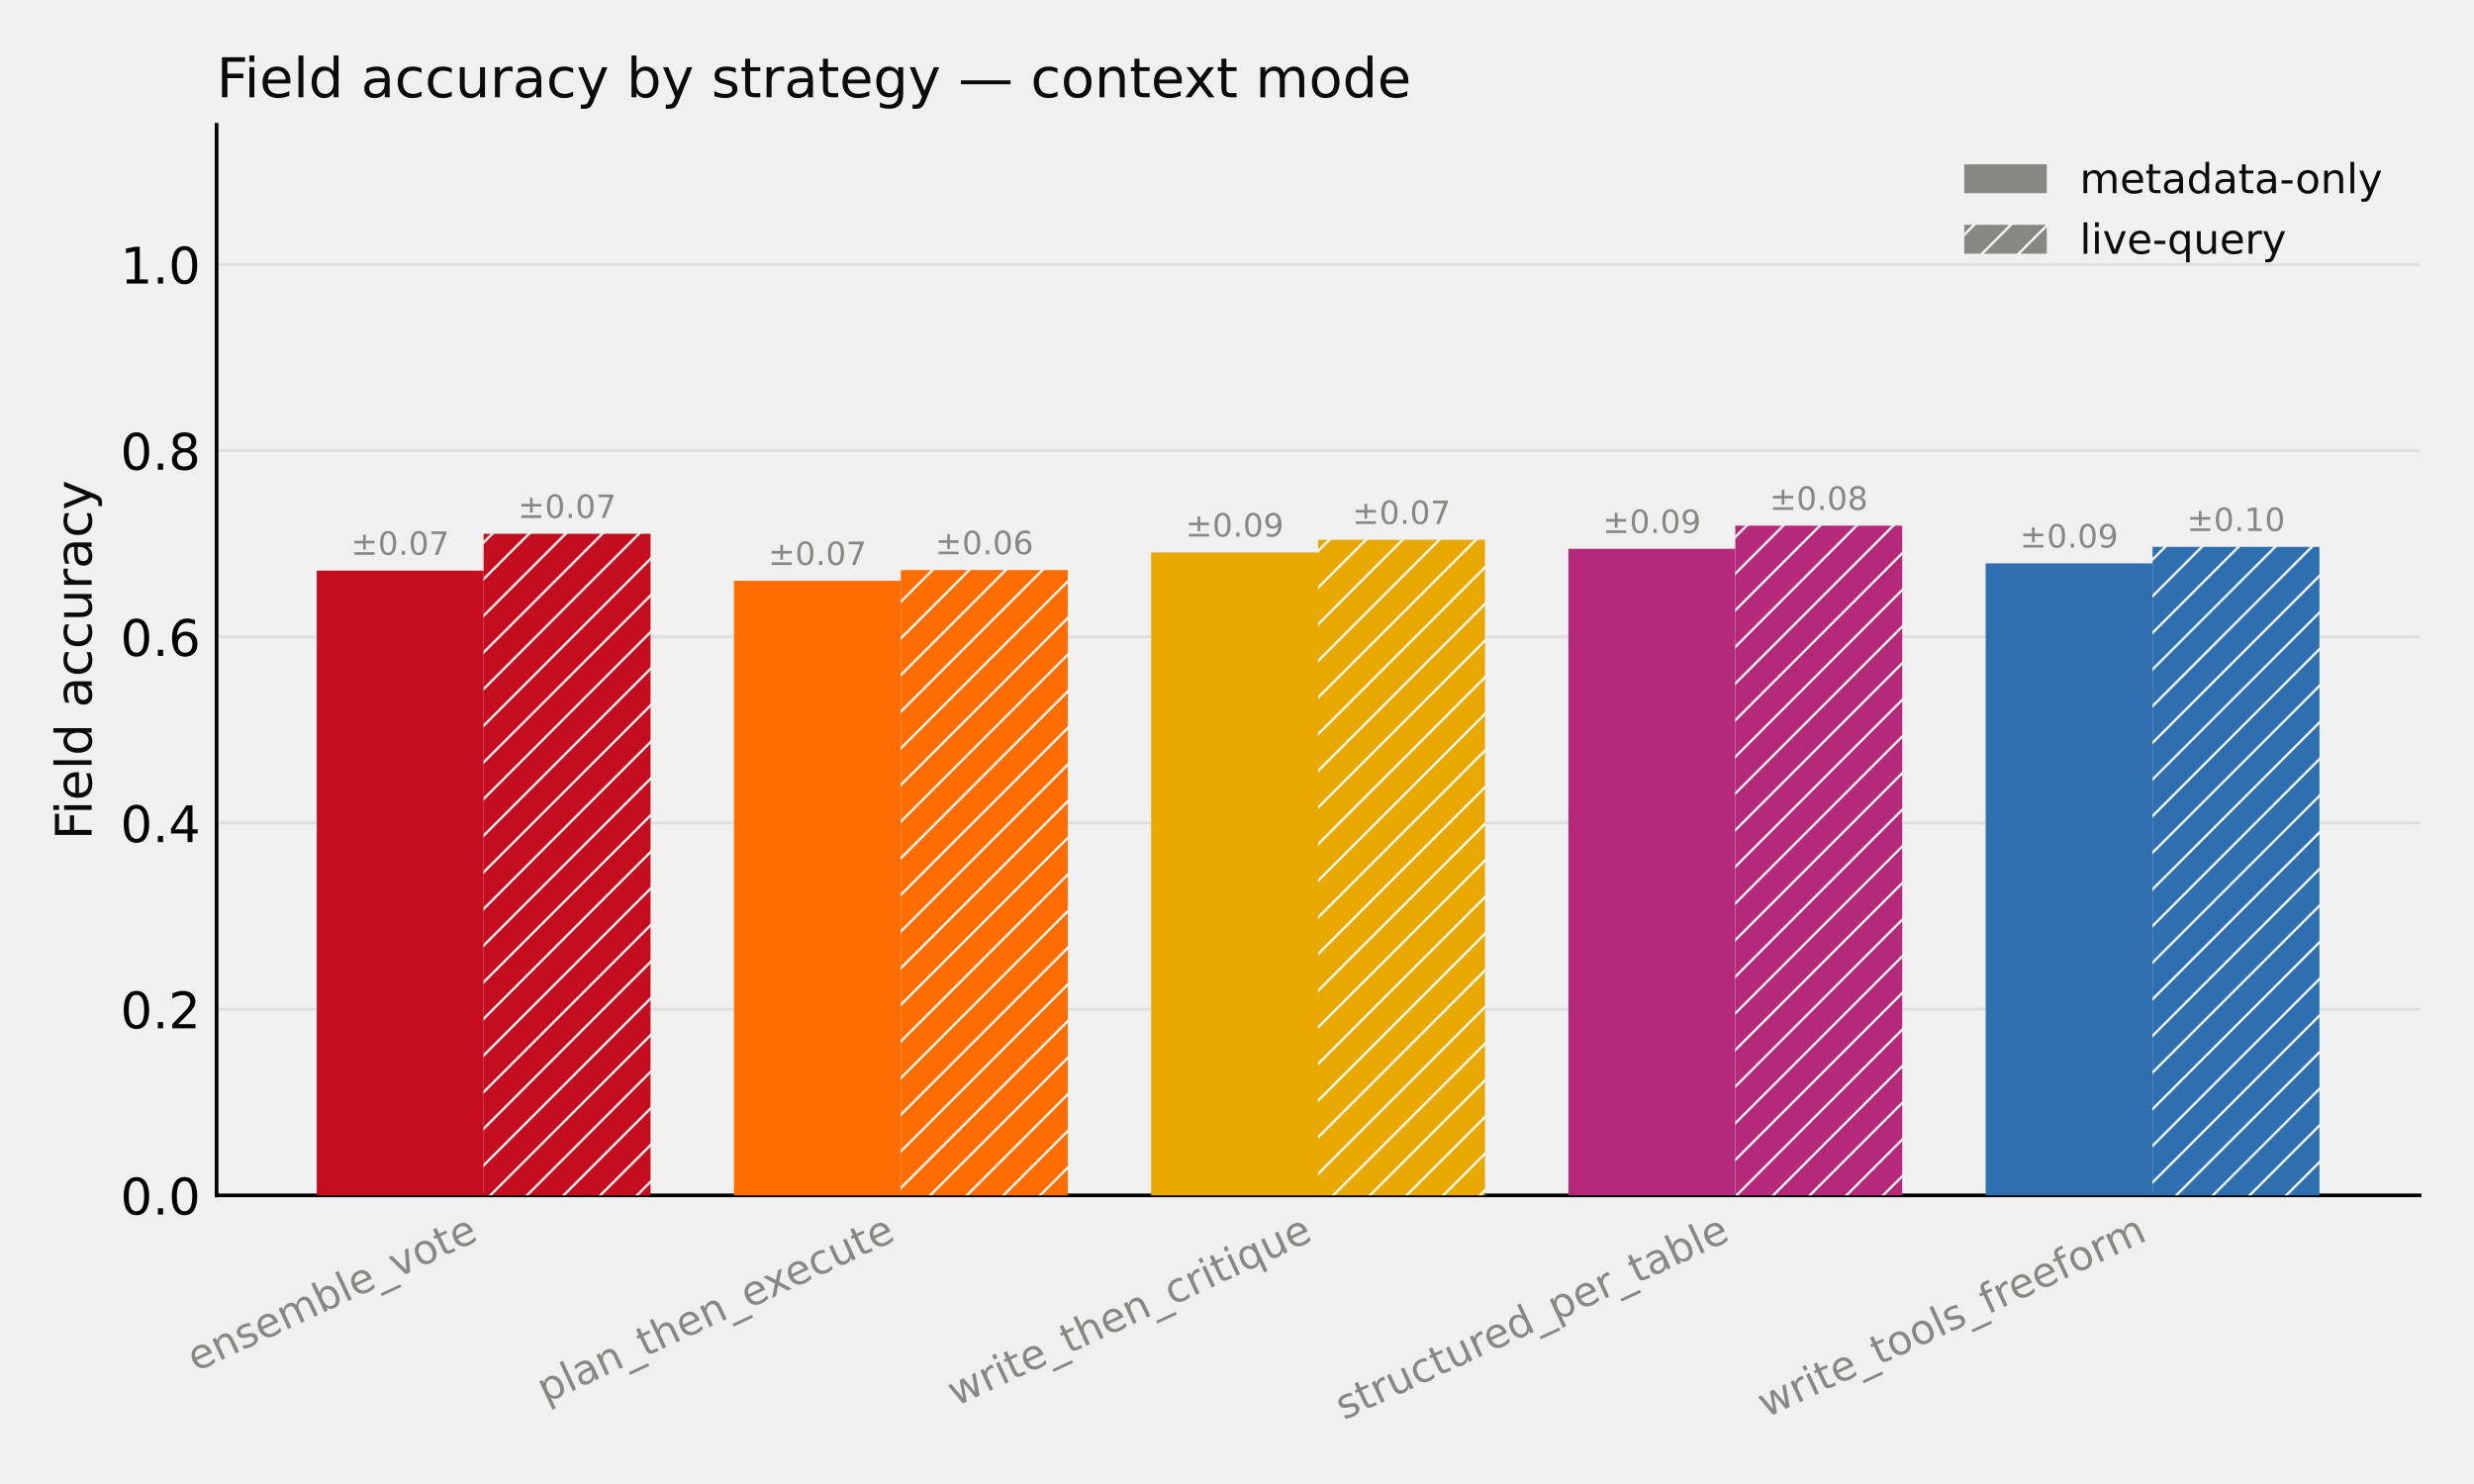
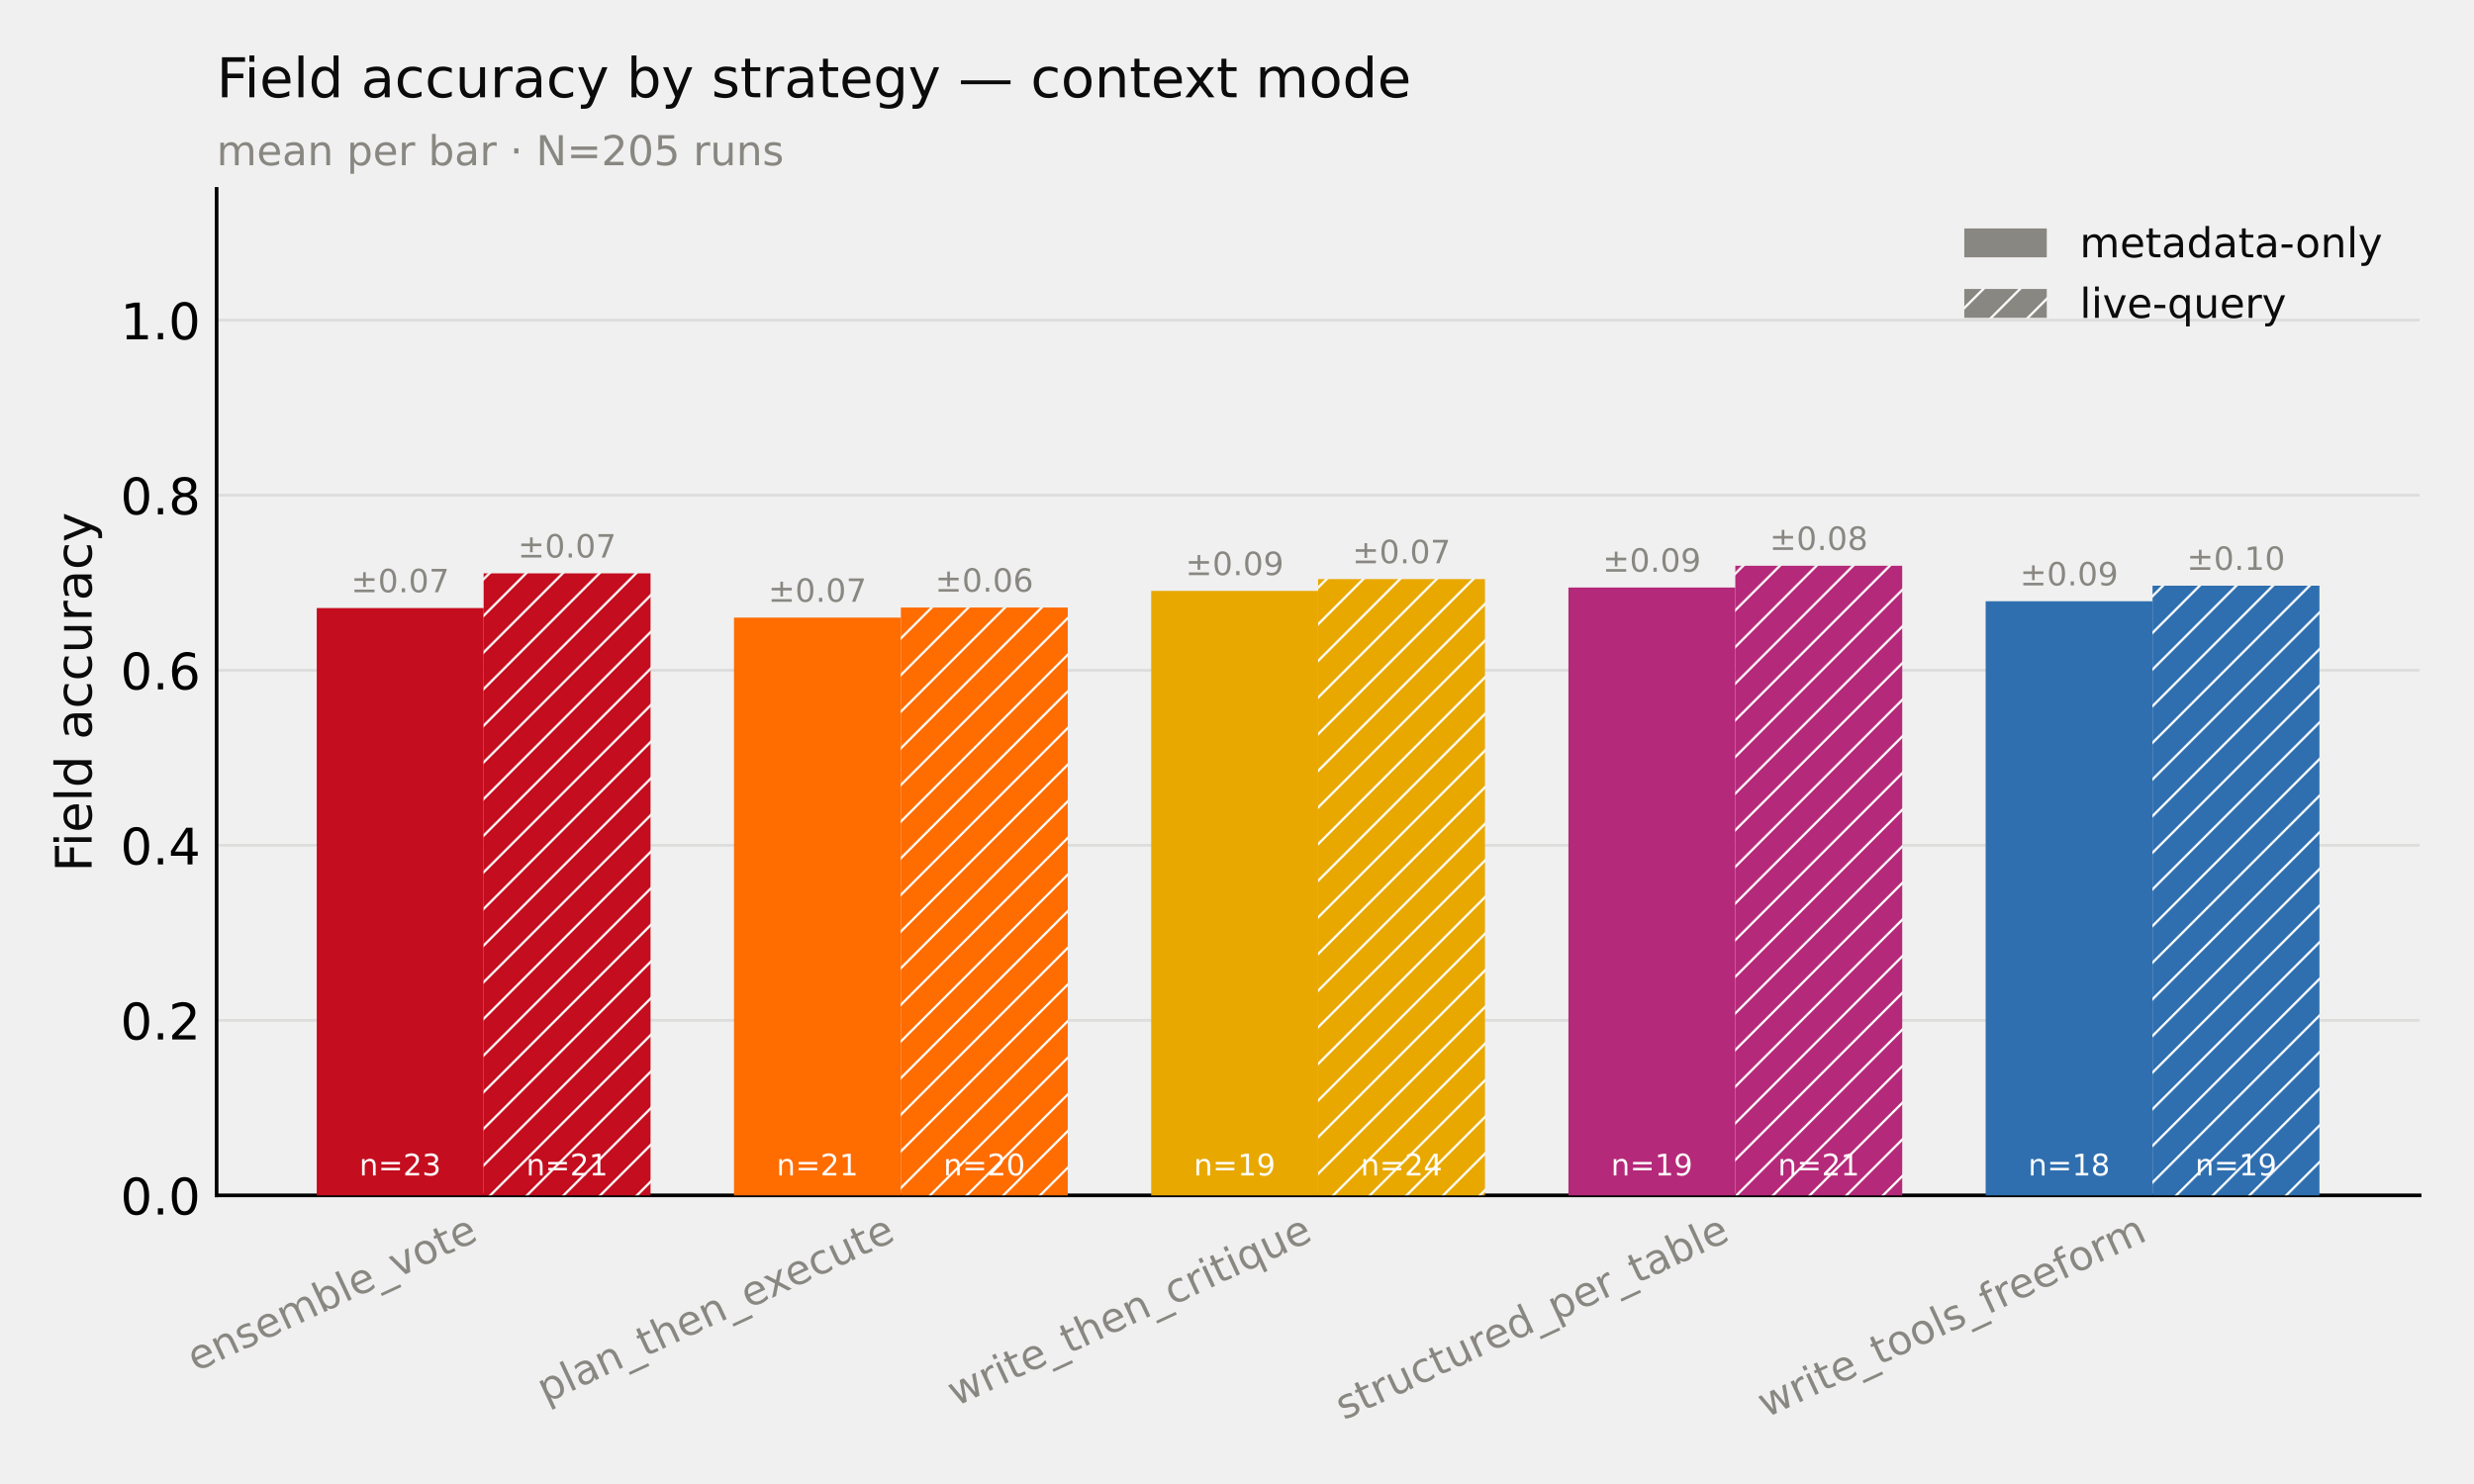
<svg xmlns="http://www.w3.org/2000/svg" width="540pt" height="324pt" viewBox="0 0 540 324" version="1.1">
  <defs>
    <style type="text/css">*{stroke-linejoin: round; stroke-linecap: butt}</style>
  </defs>
  <g id="figure_1">
    <g id="patch_1">
      <path d="M 0 324  L 540 324  L 540 0  L 0 0  L 0 324  z " style="fill: none" />
    </g>
    <g id="axes_1">
      <g id="patch_2">
-         <path d="M 47.28 260.982  L 528.12 260.982  L 528.12 27.24  L 47.28 27.24  L 47.28 260.982  z " style="fill: none" />
+         <path d="M 47.28 260.982  L 528.12 260.982  L 528.12 41.24  L 47.28 41.24  L 47.28 260.982  z " style="fill: none" />
      </g>
      <g id="matplotlib.axis_1">
        <g id="xtick_1">
          <g id="line2d_1" />
          <g id="text_1">
            <text style="font-size: 9px; font-family: 'DejaVu Sans', 'Bitstream Vera Sans', 'Computer Modern Sans Serif', 'Lucida Grande', 'Verdana', 'Geneva', 'Lucid', 'Arial', 'Helvetica', 'Avant Garde', sans-serif; fill: #898781" transform="translate(42.68812 299.5812) rotate(-25)">ensemble_vote</text>
          </g>
        </g>
        <g id="xtick_2">
          <g id="line2d_2" />
          <g id="text_2">
            <text style="font-size: 9px; font-family: 'DejaVu Sans', 'Bitstream Vera Sans', 'Computer Modern Sans Serif', 'Lucida Grande', 'Verdana', 'Geneva', 'Lucid', 'Arial', 'Helvetica', 'Avant Garde', sans-serif; fill: #898781" transform="translate(119.0716 306.4289) rotate(-25)">plan_then_execute</text>
          </g>
        </g>
        <g id="xtick_3">
          <g id="line2d_3" />
          <g id="text_3">
            <text style="font-size: 9px; font-family: 'DejaVu Sans', 'Bitstream Vera Sans', 'Computer Modern Sans Serif', 'Lucida Grande', 'Verdana', 'Geneva', 'Lucid', 'Arial', 'Helvetica', 'Avant Garde', sans-serif; fill: #898781" transform="translate(208.6499 307.1236) rotate(-25)">write_then_critique</text>
          </g>
        </g>
        <g id="xtick_4">
          <g id="line2d_4" />
          <g id="text_4">
            <text style="font-size: 9px; font-family: 'DejaVu Sans', 'Bitstream Vera Sans', 'Computer Modern Sans Serif', 'Lucida Grande', 'Verdana', 'Geneva', 'Lucid', 'Arial', 'Helvetica', 'Avant Garde', sans-serif; fill: #898781" transform="translate(293.3163 310.1088) rotate(-25)">structured_per_table</text>
          </g>
        </g>
        <g id="xtick_5">
          <g id="line2d_5" />
          <g id="text_5">
            <text style="font-size: 9px; font-family: 'DejaVu Sans', 'Bitstream Vera Sans', 'Computer Modern Sans Serif', 'Lucida Grande', 'Verdana', 'Geneva', 'Lucid', 'Arial', 'Helvetica', 'Avant Garde', sans-serif; fill: #898781" transform="translate(385.4843 309.5959) rotate(-25)">write_tools_freeform</text>
          </g>
        </g>
      </g>
      <g id="matplotlib.axis_2">
        <g id="ytick_1">
          <g id="line2d_6">
-             <path d="M 47.28 260.982  L 528.12 260.982  " clip-path="url(#pa8f2ca8ea6)" style="fill: none; stroke: #898781; stroke-opacity: 0.18; stroke-width: 0.6; stroke-linecap: square" />
+             <path d="M 47.28 260.982  L 528.12 260.982  " clip-path="url(#pb5401969fd)" style="fill: none; stroke: #898781; stroke-opacity: 0.18; stroke-width: 0.6; stroke-linecap: square" />
          </g>
          <g id="line2d_7" />
          <g id="text_6">
            <text style="font-size: 11px; font-family: 'DejaVu Sans', 'Bitstream Vera Sans', 'Computer Modern Sans Serif', 'Lucida Grande', 'Verdana', 'Geneva', 'Lucid', 'Arial', 'Helvetica', 'Avant Garde', sans-serif; text-anchor: end" x="43.78" y="265.161" transform="rotate(-0 43.78 265.1614)">0.0</text>
          </g>
        </g>
        <g id="ytick_2">
          <g id="line2d_8">
-             <path d="M 47.28 220.331  L 528.12 220.331  " clip-path="url(#pa8f2ca8ea6)" style="fill: none; stroke: #898781; stroke-opacity: 0.18; stroke-width: 0.6; stroke-linecap: square" />
+             <path d="M 47.28 222.766  L 528.12 222.766  " clip-path="url(#pb5401969fd)" style="fill: none; stroke: #898781; stroke-opacity: 0.18; stroke-width: 0.6; stroke-linecap: square" />
          </g>
          <g id="line2d_9" />
          <g id="text_7">
-             <text style="font-size: 11px; font-family: 'DejaVu Sans', 'Bitstream Vera Sans', 'Computer Modern Sans Serif', 'Lucida Grande', 'Verdana', 'Geneva', 'Lucid', 'Arial', 'Helvetica', 'Avant Garde', sans-serif; text-anchor: end" x="43.78" y="224.511" transform="rotate(-0 43.78 224.5105)">0.2</text>
+             <text style="font-size: 11px; font-family: 'DejaVu Sans', 'Bitstream Vera Sans', 'Computer Modern Sans Serif', 'Lucida Grande', 'Verdana', 'Geneva', 'Lucid', 'Arial', 'Helvetica', 'Avant Garde', sans-serif; text-anchor: end" x="43.78" y="226.945" transform="rotate(-0 43.78 226.9453)">0.2</text>
          </g>
        </g>
        <g id="ytick_3">
          <g id="line2d_10">
-             <path d="M 47.28 179.681  L 528.12 179.681  " clip-path="url(#pa8f2ca8ea6)" style="fill: none; stroke: #898781; stroke-opacity: 0.18; stroke-width: 0.6; stroke-linecap: square" />
+             <path d="M 47.28 184.55  L 528.12 184.55  " clip-path="url(#pb5401969fd)" style="fill: none; stroke: #898781; stroke-opacity: 0.18; stroke-width: 0.6; stroke-linecap: square" />
          </g>
          <g id="line2d_11" />
          <g id="text_8">
-             <text style="font-size: 11px; font-family: 'DejaVu Sans', 'Bitstream Vera Sans', 'Computer Modern Sans Serif', 'Lucida Grande', 'Verdana', 'Geneva', 'Lucid', 'Arial', 'Helvetica', 'Avant Garde', sans-serif; text-anchor: end" x="43.78" y="183.86" transform="rotate(-0 43.78 183.8597)">0.4</text>
+             <text style="font-size: 11px; font-family: 'DejaVu Sans', 'Bitstream Vera Sans', 'Computer Modern Sans Serif', 'Lucida Grande', 'Verdana', 'Geneva', 'Lucid', 'Arial', 'Helvetica', 'Avant Garde', sans-serif; text-anchor: end" x="43.78" y="188.729" transform="rotate(-0 43.78 188.7293)">0.4</text>
          </g>
        </g>
        <g id="ytick_4">
          <g id="line2d_12">
-             <path d="M 47.28 139.03  L 528.12 139.03  " clip-path="url(#pa8f2ca8ea6)" style="fill: none; stroke: #898781; stroke-opacity: 0.18; stroke-width: 0.6; stroke-linecap: square" />
+             <path d="M 47.28 146.334  L 528.12 146.334  " clip-path="url(#pb5401969fd)" style="fill: none; stroke: #898781; stroke-opacity: 0.18; stroke-width: 0.6; stroke-linecap: square" />
          </g>
          <g id="line2d_13" />
          <g id="text_9">
-             <text style="font-size: 11px; font-family: 'DejaVu Sans', 'Bitstream Vera Sans', 'Computer Modern Sans Serif', 'Lucida Grande', 'Verdana', 'Geneva', 'Lucid', 'Arial', 'Helvetica', 'Avant Garde', sans-serif; text-anchor: end" x="43.78" y="143.209" transform="rotate(-0 43.78 143.2089)">0.6</text>
+             <text style="font-size: 11px; font-family: 'DejaVu Sans', 'Bitstream Vera Sans', 'Computer Modern Sans Serif', 'Lucida Grande', 'Verdana', 'Geneva', 'Lucid', 'Arial', 'Helvetica', 'Avant Garde', sans-serif; text-anchor: end" x="43.78" y="150.513" transform="rotate(-0 43.78 150.5133)">0.6</text>
          </g>
        </g>
        <g id="ytick_5">
          <g id="line2d_14">
-             <path d="M 47.28 98.379  L 528.12 98.379  " clip-path="url(#pa8f2ca8ea6)" style="fill: none; stroke: #898781; stroke-opacity: 0.18; stroke-width: 0.6; stroke-linecap: square" />
+             <path d="M 47.28 108.118  L 528.12 108.118  " clip-path="url(#pb5401969fd)" style="fill: none; stroke: #898781; stroke-opacity: 0.18; stroke-width: 0.6; stroke-linecap: square" />
          </g>
          <g id="line2d_15" />
          <g id="text_10">
-             <text style="font-size: 11px; font-family: 'DejaVu Sans', 'Bitstream Vera Sans', 'Computer Modern Sans Serif', 'Lucida Grande', 'Verdana', 'Geneva', 'Lucid', 'Arial', 'Helvetica', 'Avant Garde', sans-serif; text-anchor: end" x="43.78" y="102.558" transform="rotate(-0 43.78 102.5581)">0.8</text>
+             <text style="font-size: 11px; font-family: 'DejaVu Sans', 'Bitstream Vera Sans', 'Computer Modern Sans Serif', 'Lucida Grande', 'Verdana', 'Geneva', 'Lucid', 'Arial', 'Helvetica', 'Avant Garde', sans-serif; text-anchor: end" x="43.78" y="112.297" transform="rotate(-0 43.78 112.2972)">0.8</text>
          </g>
        </g>
        <g id="ytick_6">
          <g id="line2d_16">
-             <path d="M 47.28 57.728  L 528.12 57.728  " clip-path="url(#pa8f2ca8ea6)" style="fill: none; stroke: #898781; stroke-opacity: 0.18; stroke-width: 0.6; stroke-linecap: square" />
+             <path d="M 47.28 69.902  L 528.12 69.902  " clip-path="url(#pb5401969fd)" style="fill: none; stroke: #898781; stroke-opacity: 0.18; stroke-width: 0.6; stroke-linecap: square" />
          </g>
          <g id="line2d_17" />
          <g id="text_11">
-             <text style="font-size: 11px; font-family: 'DejaVu Sans', 'Bitstream Vera Sans', 'Computer Modern Sans Serif', 'Lucida Grande', 'Verdana', 'Geneva', 'Lucid', 'Arial', 'Helvetica', 'Avant Garde', sans-serif; text-anchor: end" x="43.78" y="61.907" transform="rotate(-0 43.78 61.90726)">1.0</text>
+             <text style="font-size: 11px; font-family: 'DejaVu Sans', 'Bitstream Vera Sans', 'Computer Modern Sans Serif', 'Lucida Grande', 'Verdana', 'Geneva', 'Lucid', 'Arial', 'Helvetica', 'Avant Garde', sans-serif; text-anchor: end" x="43.78" y="74.081" transform="rotate(-0 43.78 74.08117)">1.0</text>
          </g>
        </g>
        <g id="text_12">
-           <text style="font-size: 11px; font-family: 'DejaVu Sans', 'Bitstream Vera Sans', 'Computer Modern Sans Serif', 'Lucida Grande', 'Verdana', 'Geneva', 'Lucid', 'Arial', 'Helvetica', 'Avant Garde', sans-serif; text-anchor: middle; fill: #0b0b0b" x="19.999" y="144.111" transform="rotate(-90 19.99891 144.1111)">Field accuracy</text>
+           <text style="font-size: 11px; font-family: 'DejaVu Sans', 'Bitstream Vera Sans', 'Computer Modern Sans Serif', 'Lucida Grande', 'Verdana', 'Geneva', 'Lucid', 'Arial', 'Helvetica', 'Avant Garde', sans-serif; text-anchor: middle; fill: #0b0b0b" x="19.999" y="151.111" transform="rotate(-90 19.99891 151.1111)">Field accuracy</text>
        </g>
      </g>
      <g id="patch_3">
-         <path d="M 47.28 260.982  L 47.28 27.24  " style="fill: none; stroke: #000000; stroke-width: 0.8; stroke-linejoin: miter; stroke-linecap: square" />
+         <path d="M 47.28 260.982  L 47.28 41.24  " style="fill: none; stroke: #000000; stroke-width: 0.8; stroke-linejoin: miter; stroke-linecap: square" />
      </g>
      <g id="patch_4">
        <path d="M 47.28 260.982  L 528.12 260.982  " style="fill: none; stroke: #000000; stroke-width: 0.8; stroke-linejoin: miter; stroke-linecap: square" />
      </g>
      <g id="patch_5">
-         <path d="M 69.136 260.982  L 105.564 260.982  L 105.564 124.589  L 69.136 124.589  z " clip-path="url(#pa8f2ca8ea6)" style="fill: #c40d1e" />
+         <path d="M 69.136 260.982  L 105.564 260.982  L 105.564 132.758  L 69.136 132.758  z " clip-path="url(#pb5401969fd)" style="fill: #c40d1e" />
      </g>
      <g id="patch_6">
-         <path d="M 160.205 260.982  L 196.632 260.982  L 196.632 126.807  L 160.205 126.807  z " clip-path="url(#pa8f2ca8ea6)" style="fill: #ff6c00" />
+         <path d="M 160.205 260.982  L 196.632 260.982  L 196.632 134.843  L 160.205 134.843  z " clip-path="url(#pb5401969fd)" style="fill: #ff6c00" />
      </g>
      <g id="patch_7">
-         <path d="M 251.273 260.982  L 287.7 260.982  L 287.7 120.608  L 251.273 120.608  z " clip-path="url(#pa8f2ca8ea6)" style="fill: #e8a800" />
+         <path d="M 251.273 260.982  L 287.7 260.982  L 287.7 129.016  L 251.273 129.016  z " clip-path="url(#pb5401969fd)" style="fill: #e8a800" />
      </g>
      <g id="patch_8">
-         <path d="M 342.341 260.982  L 378.768 260.982  L 378.768 119.823  L 342.341 119.823  z " clip-path="url(#pa8f2ca8ea6)" style="fill: #b5297a" />
+         <path d="M 342.341 260.982  L 378.768 260.982  L 378.768 128.278  L 342.341 128.278  z " clip-path="url(#pb5401969fd)" style="fill: #b5297a" />
      </g>
      <g id="patch_9">
-         <path d="M 433.409 260.982  L 469.836 260.982  L 469.836 123.007  L 433.409 123.007  z " clip-path="url(#pa8f2ca8ea6)" style="fill: #2f6fb0" />
+         <path d="M 433.409 260.982  L 469.836 260.982  L 469.836 131.271  L 433.409 131.271  z " clip-path="url(#pb5401969fd)" style="fill: #2f6fb0" />
      </g>
      <g id="patch_10">
-         <path d="M 105.564 260.982  L 141.991 260.982  L 141.991 116.534  L 105.564 116.534  z " clip-path="url(#pa8f2ca8ea6)" style="fill: url(#hd63238c60b)" />
+         <path d="M 105.564 260.982  L 141.991 260.982  L 141.991 125.186  L 105.564 125.186  z " clip-path="url(#pb5401969fd)" style="fill: url(#hd63238c60b)" />
      </g>
      <g id="patch_11">
-         <path d="M 196.632 260.982  L 233.059 260.982  L 233.059 124.465  L 196.632 124.465  z " clip-path="url(#pa8f2ca8ea6)" style="fill: url(#hb3a4e5a301)" />
+         <path d="M 196.632 260.982  L 233.059 260.982  L 233.059 132.642  L 196.632 132.642  z " clip-path="url(#pb5401969fd)" style="fill: url(#hb3a4e5a301)" />
      </g>
      <g id="patch_12">
-         <path d="M 287.7 260.982  L 324.127 260.982  L 324.127 117.853  L 287.7 117.853  z " clip-path="url(#pa8f2ca8ea6)" style="fill: url(#hf066d455e1)" />
+         <path d="M 287.7 260.982  L 324.127 260.982  L 324.127 126.426  L 287.7 126.426  z " clip-path="url(#pb5401969fd)" style="fill: url(#hf066d455e1)" />
      </g>
      <g id="patch_13">
-         <path d="M 378.768 260.982  L 415.195 260.982  L 415.195 114.772  L 378.768 114.772  z " clip-path="url(#pa8f2ca8ea6)" style="fill: url(#hbef05e4845)" />
+         <path d="M 378.768 260.982  L 415.195 260.982  L 415.195 123.529  L 378.768 123.529  z " clip-path="url(#pb5401969fd)" style="fill: url(#hbef05e4845)" />
      </g>
      <g id="patch_14">
-         <path d="M 469.836 260.982  L 506.264 260.982  L 506.264 119.394  L 469.836 119.394  z " clip-path="url(#pa8f2ca8ea6)" style="fill: url(#h7c9b8da344)" />
+         <path d="M 469.836 260.982  L 506.264 260.982  L 506.264 127.875  L 469.836 127.875  z " clip-path="url(#pb5401969fd)" style="fill: url(#h7c9b8da344)" />
      </g>
      <g id="text_13">
-         <text style="font-size: 7px; font-family: 'DejaVu Sans', 'Bitstream Vera Sans', 'Computer Modern Sans Serif', 'Lucida Grande', 'Verdana', 'Geneva', 'Lucid', 'Arial', 'Helvetica', 'Avant Garde', sans-serif; text-anchor: middle; fill: #898781" x="87.35" y="121.133" transform="rotate(-0 87.35 121.1328)">±0.07</text>
+         <text style="font-size: 7px; font-family: 'DejaVu Sans', 'Bitstream Vera Sans', 'Computer Modern Sans Serif', 'Lucida Grande', 'Verdana', 'Geneva', 'Lucid', 'Arial', 'Helvetica', 'Avant Garde', sans-serif; text-anchor: middle; fill: #898781" x="87.35" y="129.302" transform="rotate(-0 87.35 129.3021)">±0.07</text>
      </g>
      <g id="text_14">
-         <text style="font-size: 7px; font-family: 'DejaVu Sans', 'Bitstream Vera Sans', 'Computer Modern Sans Serif', 'Lucida Grande', 'Verdana', 'Geneva', 'Lucid', 'Arial', 'Helvetica', 'Avant Garde', sans-serif; text-anchor: middle; fill: #898781" x="178.418" y="123.351" transform="rotate(-0 178.4182 123.351)">±0.07</text>
+         <text style="font-size: 7px; font-family: 'DejaVu Sans', 'Bitstream Vera Sans', 'Computer Modern Sans Serif', 'Lucida Grande', 'Verdana', 'Geneva', 'Lucid', 'Arial', 'Helvetica', 'Avant Garde', sans-serif; text-anchor: middle; fill: #898781" x="178.418" y="131.387" transform="rotate(-0 178.4182 131.3874)">±0.07</text>
      </g>
      <g id="text_15">
-         <text style="font-size: 7px; font-family: 'DejaVu Sans', 'Bitstream Vera Sans', 'Computer Modern Sans Serif', 'Lucida Grande', 'Verdana', 'Geneva', 'Lucid', 'Arial', 'Helvetica', 'Avant Garde', sans-serif; text-anchor: middle; fill: #898781" x="269.486" y="117.152" transform="rotate(-0 269.4864 117.1523)">±0.09</text>
+         <text style="font-size: 7px; font-family: 'DejaVu Sans', 'Bitstream Vera Sans', 'Computer Modern Sans Serif', 'Lucida Grande', 'Verdana', 'Geneva', 'Lucid', 'Arial', 'Helvetica', 'Avant Garde', sans-serif; text-anchor: middle; fill: #898781" x="269.486" y="125.56" transform="rotate(-0 269.4864 125.56)">±0.09</text>
      </g>
      <g id="text_16">
-         <text style="font-size: 7px; font-family: 'DejaVu Sans', 'Bitstream Vera Sans', 'Computer Modern Sans Serif', 'Lucida Grande', 'Verdana', 'Geneva', 'Lucid', 'Arial', 'Helvetica', 'Avant Garde', sans-serif; text-anchor: middle; fill: #898781" x="360.555" y="116.367" transform="rotate(-0 360.5545 116.3673)">±0.09</text>
+         <text style="font-size: 7px; font-family: 'DejaVu Sans', 'Bitstream Vera Sans', 'Computer Modern Sans Serif', 'Lucida Grande', 'Verdana', 'Geneva', 'Lucid', 'Arial', 'Helvetica', 'Avant Garde', sans-serif; text-anchor: middle; fill: #898781" x="360.555" y="124.822" transform="rotate(-0 360.5545 124.822)">±0.09</text>
      </g>
      <g id="text_17">
-         <text style="font-size: 7px; font-family: 'DejaVu Sans', 'Bitstream Vera Sans', 'Computer Modern Sans Serif', 'Lucida Grande', 'Verdana', 'Geneva', 'Lucid', 'Arial', 'Helvetica', 'Avant Garde', sans-serif; text-anchor: middle; fill: #898781" x="451.623" y="119.551" transform="rotate(-0 451.6227 119.5512)">±0.09</text>
+         <text style="font-size: 7px; font-family: 'DejaVu Sans', 'Bitstream Vera Sans', 'Computer Modern Sans Serif', 'Lucida Grande', 'Verdana', 'Geneva', 'Lucid', 'Arial', 'Helvetica', 'Avant Garde', sans-serif; text-anchor: middle; fill: #898781" x="451.623" y="127.815" transform="rotate(-0 451.6227 127.8152)">±0.09</text>
      </g>
      <g id="text_18">
-         <text style="font-size: 7px; font-family: 'DejaVu Sans', 'Bitstream Vera Sans', 'Computer Modern Sans Serif', 'Lucida Grande', 'Verdana', 'Geneva', 'Lucid', 'Arial', 'Helvetica', 'Avant Garde', sans-serif; text-anchor: middle; fill: #898781" x="123.777" y="113.078" transform="rotate(-0 123.7773 113.078)">±0.07</text>
+         <text style="font-size: 7px; font-family: 'DejaVu Sans', 'Bitstream Vera Sans', 'Computer Modern Sans Serif', 'Lucida Grande', 'Verdana', 'Geneva', 'Lucid', 'Arial', 'Helvetica', 'Avant Garde', sans-serif; text-anchor: middle; fill: #898781" x="123.777" y="121.73" transform="rotate(-0 123.7773 121.7298)">±0.07</text>
      </g>
      <g id="text_19">
-         <text style="font-size: 7px; font-family: 'DejaVu Sans', 'Bitstream Vera Sans', 'Computer Modern Sans Serif', 'Lucida Grande', 'Verdana', 'Geneva', 'Lucid', 'Arial', 'Helvetica', 'Avant Garde', sans-serif; text-anchor: middle; fill: #898781" x="214.845" y="121.009" transform="rotate(-0 214.8455 121.0091)">±0.06</text>
+         <text style="font-size: 7px; font-family: 'DejaVu Sans', 'Bitstream Vera Sans', 'Computer Modern Sans Serif', 'Lucida Grande', 'Verdana', 'Geneva', 'Lucid', 'Arial', 'Helvetica', 'Avant Garde', sans-serif; text-anchor: middle; fill: #898781" x="214.845" y="129.186" transform="rotate(-0 214.8455 129.1858)">±0.06</text>
      </g>
      <g id="text_20">
-         <text style="font-size: 7px; font-family: 'DejaVu Sans', 'Bitstream Vera Sans', 'Computer Modern Sans Serif', 'Lucida Grande', 'Verdana', 'Geneva', 'Lucid', 'Arial', 'Helvetica', 'Avant Garde', sans-serif; text-anchor: middle; fill: #898781" x="305.914" y="114.397" transform="rotate(-0 305.9136 114.3971)">±0.07</text>
+         <text style="font-size: 7px; font-family: 'DejaVu Sans', 'Bitstream Vera Sans', 'Computer Modern Sans Serif', 'Lucida Grande', 'Verdana', 'Geneva', 'Lucid', 'Arial', 'Helvetica', 'Avant Garde', sans-serif; text-anchor: middle; fill: #898781" x="305.914" y="122.97" transform="rotate(-0 305.9136 122.9698)">±0.07</text>
      </g>
      <g id="text_21">
-         <text style="font-size: 7px; font-family: 'DejaVu Sans', 'Bitstream Vera Sans', 'Computer Modern Sans Serif', 'Lucida Grande', 'Verdana', 'Geneva', 'Lucid', 'Arial', 'Helvetica', 'Avant Garde', sans-serif; text-anchor: middle; fill: #898781" x="396.982" y="111.316" transform="rotate(-0 396.9818 111.3159)">±0.08</text>
+         <text style="font-size: 7px; font-family: 'DejaVu Sans', 'Bitstream Vera Sans', 'Computer Modern Sans Serif', 'Lucida Grande', 'Verdana', 'Geneva', 'Lucid', 'Arial', 'Helvetica', 'Avant Garde', sans-serif; text-anchor: middle; fill: #898781" x="396.982" y="120.073" transform="rotate(-0 396.9818 120.0732)">±0.08</text>
      </g>
      <g id="text_22">
-         <text style="font-size: 7px; font-family: 'DejaVu Sans', 'Bitstream Vera Sans', 'Computer Modern Sans Serif', 'Lucida Grande', 'Verdana', 'Geneva', 'Lucid', 'Arial', 'Helvetica', 'Avant Garde', sans-serif; text-anchor: middle; fill: #898781" x="488.05" y="115.938" transform="rotate(-0 488.05 115.9384)">±0.10</text>
+         <text style="font-size: 7px; font-family: 'DejaVu Sans', 'Bitstream Vera Sans', 'Computer Modern Sans Serif', 'Lucida Grande', 'Verdana', 'Geneva', 'Lucid', 'Arial', 'Helvetica', 'Avant Garde', sans-serif; text-anchor: middle; fill: #898781" x="488.05" y="124.419" transform="rotate(-0 488.05 124.4188)">±0.10</text>
      </g>
      <g id="text_23">
+         <text style="font-size: 9px; font-family: 'DejaVu Sans', 'Bitstream Vera Sans', 'Computer Modern Sans Serif', 'Lucida Grande', 'Verdana', 'Geneva', 'Lucid', 'Arial', 'Helvetica', 'Avant Garde', sans-serif; text-anchor: start; fill: #898781" x="47.28" y="36.072" transform="rotate(-0 47.28 36.07215)">mean per bar · N=205 runs</text>
+       </g>
+       <g id="text_24">
        <text style="font-size: 12px; font-family: 'DejaVu Sans', 'Bitstream Vera Sans', 'Computer Modern Sans Serif', 'Lucida Grande', 'Verdana', 'Geneva', 'Lucid', 'Arial', 'Helvetica', 'Avant Garde', sans-serif; text-anchor: start; fill: #0b0b0b" x="47.28" y="21.24" transform="rotate(-0 47.28 21.24)">Field accuracy by strategy — context mode</text>
+       </g>
+       <g id="text_25">
+         <text style="font-size: 6.5px; font-family: 'DejaVu Sans', 'Bitstream Vera Sans', 'Computer Modern Sans Serif', 'Lucida Grande', 'Verdana', 'Geneva', 'Lucid', 'Arial', 'Helvetica', 'Avant Garde', sans-serif; text-anchor: middle; fill: #ffffff" x="87.35" y="256.63" transform="rotate(-0 87.35 256.6304)">n=23</text>
+       </g>
+       <g id="text_26">
+         <text style="font-size: 6.5px; font-family: 'DejaVu Sans', 'Bitstream Vera Sans', 'Computer Modern Sans Serif', 'Lucida Grande', 'Verdana', 'Geneva', 'Lucid', 'Arial', 'Helvetica', 'Avant Garde', sans-serif; text-anchor: middle; fill: #ffffff" x="178.418" y="256.63" transform="rotate(-0 178.4182 256.6304)">n=21</text>
+       </g>
+       <g id="text_27">
+         <text style="font-size: 6.5px; font-family: 'DejaVu Sans', 'Bitstream Vera Sans', 'Computer Modern Sans Serif', 'Lucida Grande', 'Verdana', 'Geneva', 'Lucid', 'Arial', 'Helvetica', 'Avant Garde', sans-serif; text-anchor: middle; fill: #ffffff" x="269.486" y="256.63" transform="rotate(-0 269.4864 256.6304)">n=19</text>
+       </g>
+       <g id="text_28">
+         <text style="font-size: 6.5px; font-family: 'DejaVu Sans', 'Bitstream Vera Sans', 'Computer Modern Sans Serif', 'Lucida Grande', 'Verdana', 'Geneva', 'Lucid', 'Arial', 'Helvetica', 'Avant Garde', sans-serif; text-anchor: middle; fill: #ffffff" x="360.555" y="256.63" transform="rotate(-0 360.5545 256.6304)">n=19</text>
+       </g>
+       <g id="text_29">
+         <text style="font-size: 6.5px; font-family: 'DejaVu Sans', 'Bitstream Vera Sans', 'Computer Modern Sans Serif', 'Lucida Grande', 'Verdana', 'Geneva', 'Lucid', 'Arial', 'Helvetica', 'Avant Garde', sans-serif; text-anchor: middle; fill: #ffffff" x="451.623" y="256.63" transform="rotate(-0 451.6227 256.6304)">n=18</text>
+       </g>
+       <g id="text_30">
+         <text style="font-size: 6.5px; font-family: 'DejaVu Sans', 'Bitstream Vera Sans', 'Computer Modern Sans Serif', 'Lucida Grande', 'Verdana', 'Geneva', 'Lucid', 'Arial', 'Helvetica', 'Avant Garde', sans-serif; text-anchor: middle; fill: #ffffff" x="123.777" y="256.63" transform="rotate(-0 123.7773 256.6304)">n=21</text>
+       </g>
+       <g id="text_31">
+         <text style="font-size: 6.5px; font-family: 'DejaVu Sans', 'Bitstream Vera Sans', 'Computer Modern Sans Serif', 'Lucida Grande', 'Verdana', 'Geneva', 'Lucid', 'Arial', 'Helvetica', 'Avant Garde', sans-serif; text-anchor: middle; fill: #ffffff" x="214.845" y="256.63" transform="rotate(-0 214.8455 256.6304)">n=20</text>
+       </g>
+       <g id="text_32">
+         <text style="font-size: 6.5px; font-family: 'DejaVu Sans', 'Bitstream Vera Sans', 'Computer Modern Sans Serif', 'Lucida Grande', 'Verdana', 'Geneva', 'Lucid', 'Arial', 'Helvetica', 'Avant Garde', sans-serif; text-anchor: middle; fill: #ffffff" x="305.914" y="256.63" transform="rotate(-0 305.9136 256.6304)">n=24</text>
+       </g>
+       <g id="text_33">
+         <text style="font-size: 6.5px; font-family: 'DejaVu Sans', 'Bitstream Vera Sans', 'Computer Modern Sans Serif', 'Lucida Grande', 'Verdana', 'Geneva', 'Lucid', 'Arial', 'Helvetica', 'Avant Garde', sans-serif; text-anchor: middle; fill: #ffffff" x="396.982" y="256.63" transform="rotate(-0 396.9818 256.6304)">n=21</text>
+       </g>
+       <g id="text_34">
+         <text style="font-size: 6.5px; font-family: 'DejaVu Sans', 'Bitstream Vera Sans', 'Computer Modern Sans Serif', 'Lucida Grande', 'Verdana', 'Geneva', 'Lucid', 'Arial', 'Helvetica', 'Avant Garde', sans-serif; text-anchor: middle; fill: #ffffff" x="488.05" y="256.63" transform="rotate(-0 488.05 256.6304)">n=19</text>
      </g>
      <g id="legend_1">
        <g id="patch_15">
-           <path d="M 428.746 42.179  L 446.746 42.179  L 446.746 35.879  L 428.746 35.879  z " style="fill: #898781" />
-         </g>
-         <g id="text_24">
-           <text style="font-size: 9px; font-family: 'DejaVu Sans', 'Bitstream Vera Sans', 'Computer Modern Sans Serif', 'Lucida Grande', 'Verdana', 'Geneva', 'Lucid', 'Arial', 'Helvetica', 'Avant Garde', sans-serif; text-anchor: start; fill: #0b0b0b" x="453.946" y="42.179" transform="rotate(-0 453.9459 42.17859)">metadata-only</text>
+           <path d="M 428.746 56.179  L 446.746 56.179  L 446.746 49.879  L 428.746 49.879  z " style="fill: #898781" />
+         </g>
+         <g id="text_35">
+           <text style="font-size: 9px; font-family: 'DejaVu Sans', 'Bitstream Vera Sans', 'Computer Modern Sans Serif', 'Lucida Grande', 'Verdana', 'Geneva', 'Lucid', 'Arial', 'Helvetica', 'Avant Garde', sans-serif; text-anchor: start; fill: #0b0b0b" x="453.946" y="56.179" transform="rotate(-0 453.9459 56.17859)">metadata-only</text>
        </g>
        <g id="patch_16">
-           <path d="M 428.746 55.389  L 446.746 55.389  L 446.746 49.089  L 428.746 49.089  z " style="fill: url(#hb60dd22ccb)" />
-         </g>
-         <g id="text_25">
-           <text style="font-size: 9px; font-family: 'DejaVu Sans', 'Bitstream Vera Sans', 'Computer Modern Sans Serif', 'Lucida Grande', 'Verdana', 'Geneva', 'Lucid', 'Arial', 'Helvetica', 'Avant Garde', sans-serif; text-anchor: start; fill: #0b0b0b" x="453.946" y="55.389" transform="rotate(-0 453.9459 55.38891)">live-query</text>
+           <path d="M 428.746 69.389  L 446.746 69.389  L 446.746 63.089  L 428.746 63.089  z " style="fill: url(#hb60dd22ccb)" />
+         </g>
+         <g id="text_36">
+           <text style="font-size: 9px; font-family: 'DejaVu Sans', 'Bitstream Vera Sans', 'Computer Modern Sans Serif', 'Lucida Grande', 'Verdana', 'Geneva', 'Lucid', 'Arial', 'Helvetica', 'Avant Garde', sans-serif; text-anchor: start; fill: #0b0b0b" x="453.946" y="69.389" transform="rotate(-0 453.9459 69.38891)">live-query</text>
        </g>
      </g>
    </g>
  </g>
  <defs>
-     <clipPath id="pa8f2ca8ea6">
-       <rect x="47.28" y="27.24" width="480.84" height="233.742" />
+     <clipPath id="pb5401969fd">
+       <rect x="47.28" y="41.24" width="480.84" height="219.742" />
    </clipPath>
  </defs>
  <defs>
    <pattern id="hd63238c60b" patternUnits="userSpaceOnUse" x="0" y="0" width="72" height="72">
      <rect x="0" y="0" width="73" height="73" fill="#c40d1e" />
      <path d="M -36 36  L 36 -36  M -32 40  L 40 -32  M -28 44  L 44 -28  M -24 48  L 48 -24  M -20 52  L 52 -20  M -16 56  L 56 -16  M -12 60  L 60 -12  M -8 64  L 64 -8  M -4 68  L 68 -4  M 0 72  L 72 0  M 4 76  L 76 4  M 8 80  L 80 8  M 12 84  L 84 12  M 16 88  L 88 16  M 20 92  L 92 20  M 24 96  L 96 24  M 28 100  L 100 28  M 32 104  L 104 32  M 36 108  L 108 36  " style="fill: #ffffff; stroke: #ffffff; stroke-width: 0.5; stroke-linecap: butt; stroke-linejoin: miter" />
    </pattern>
    <pattern id="hb3a4e5a301" patternUnits="userSpaceOnUse" x="0" y="0" width="72" height="72">
      <rect x="0" y="0" width="73" height="73" fill="#ff6c00" />
      <path d="M -36 36  L 36 -36  M -32 40  L 40 -32  M -28 44  L 44 -28  M -24 48  L 48 -24  M -20 52  L 52 -20  M -16 56  L 56 -16  M -12 60  L 60 -12  M -8 64  L 64 -8  M -4 68  L 68 -4  M 0 72  L 72 0  M 4 76  L 76 4  M 8 80  L 80 8  M 12 84  L 84 12  M 16 88  L 88 16  M 20 92  L 92 20  M 24 96  L 96 24  M 28 100  L 100 28  M 32 104  L 104 32  M 36 108  L 108 36  " style="fill: #ffffff; stroke: #ffffff; stroke-width: 0.5; stroke-linecap: butt; stroke-linejoin: miter" />
    </pattern>
    <pattern id="hf066d455e1" patternUnits="userSpaceOnUse" x="0" y="0" width="72" height="72">
      <rect x="0" y="0" width="73" height="73" fill="#e8a800" />
      <path d="M -36 36  L 36 -36  M -32 40  L 40 -32  M -28 44  L 44 -28  M -24 48  L 48 -24  M -20 52  L 52 -20  M -16 56  L 56 -16  M -12 60  L 60 -12  M -8 64  L 64 -8  M -4 68  L 68 -4  M 0 72  L 72 0  M 4 76  L 76 4  M 8 80  L 80 8  M 12 84  L 84 12  M 16 88  L 88 16  M 20 92  L 92 20  M 24 96  L 96 24  M 28 100  L 100 28  M 32 104  L 104 32  M 36 108  L 108 36  " style="fill: #ffffff; stroke: #ffffff; stroke-width: 0.5; stroke-linecap: butt; stroke-linejoin: miter" />
    </pattern>
    <pattern id="hbef05e4845" patternUnits="userSpaceOnUse" x="0" y="0" width="72" height="72">
      <rect x="0" y="0" width="73" height="73" fill="#b5297a" />
      <path d="M -36 36  L 36 -36  M -32 40  L 40 -32  M -28 44  L 44 -28  M -24 48  L 48 -24  M -20 52  L 52 -20  M -16 56  L 56 -16  M -12 60  L 60 -12  M -8 64  L 64 -8  M -4 68  L 68 -4  M 0 72  L 72 0  M 4 76  L 76 4  M 8 80  L 80 8  M 12 84  L 84 12  M 16 88  L 88 16  M 20 92  L 92 20  M 24 96  L 96 24  M 28 100  L 100 28  M 32 104  L 104 32  M 36 108  L 108 36  " style="fill: #ffffff; stroke: #ffffff; stroke-width: 0.5; stroke-linecap: butt; stroke-linejoin: miter" />
    </pattern>
    <pattern id="h7c9b8da344" patternUnits="userSpaceOnUse" x="0" y="0" width="72" height="72">
      <rect x="0" y="0" width="73" height="73" fill="#2f6fb0" />
      <path d="M -36 36  L 36 -36  M -32 40  L 40 -32  M -28 44  L 44 -28  M -24 48  L 48 -24  M -20 52  L 52 -20  M -16 56  L 56 -16  M -12 60  L 60 -12  M -8 64  L 64 -8  M -4 68  L 68 -4  M 0 72  L 72 0  M 4 76  L 76 4  M 8 80  L 80 8  M 12 84  L 84 12  M 16 88  L 88 16  M 20 92  L 92 20  M 24 96  L 96 24  M 28 100  L 100 28  M 32 104  L 104 32  M 36 108  L 108 36  " style="fill: #ffffff; stroke: #ffffff; stroke-width: 0.5; stroke-linecap: butt; stroke-linejoin: miter" />
    </pattern>
    <pattern id="hb60dd22ccb" patternUnits="userSpaceOnUse" x="0" y="0" width="72" height="72">
      <rect x="0" y="0" width="73" height="73" fill="#898781" />
      <path d="M -36 36  L 36 -36  M -32 40  L 40 -32  M -28 44  L 44 -28  M -24 48  L 48 -24  M -20 52  L 52 -20  M -16 56  L 56 -16  M -12 60  L 60 -12  M -8 64  L 64 -8  M -4 68  L 68 -4  M 0 72  L 72 0  M 4 76  L 76 4  M 8 80  L 80 8  M 12 84  L 84 12  M 16 88  L 88 16  M 20 92  L 92 20  M 24 96  L 96 24  M 28 100  L 100 28  M 32 104  L 104 32  M 36 108  L 108 36  " style="fill: #ffffff; stroke: #ffffff; stroke-width: 0.5; stroke-linecap: butt; stroke-linejoin: miter" />
    </pattern>
  </defs>
</svg>
